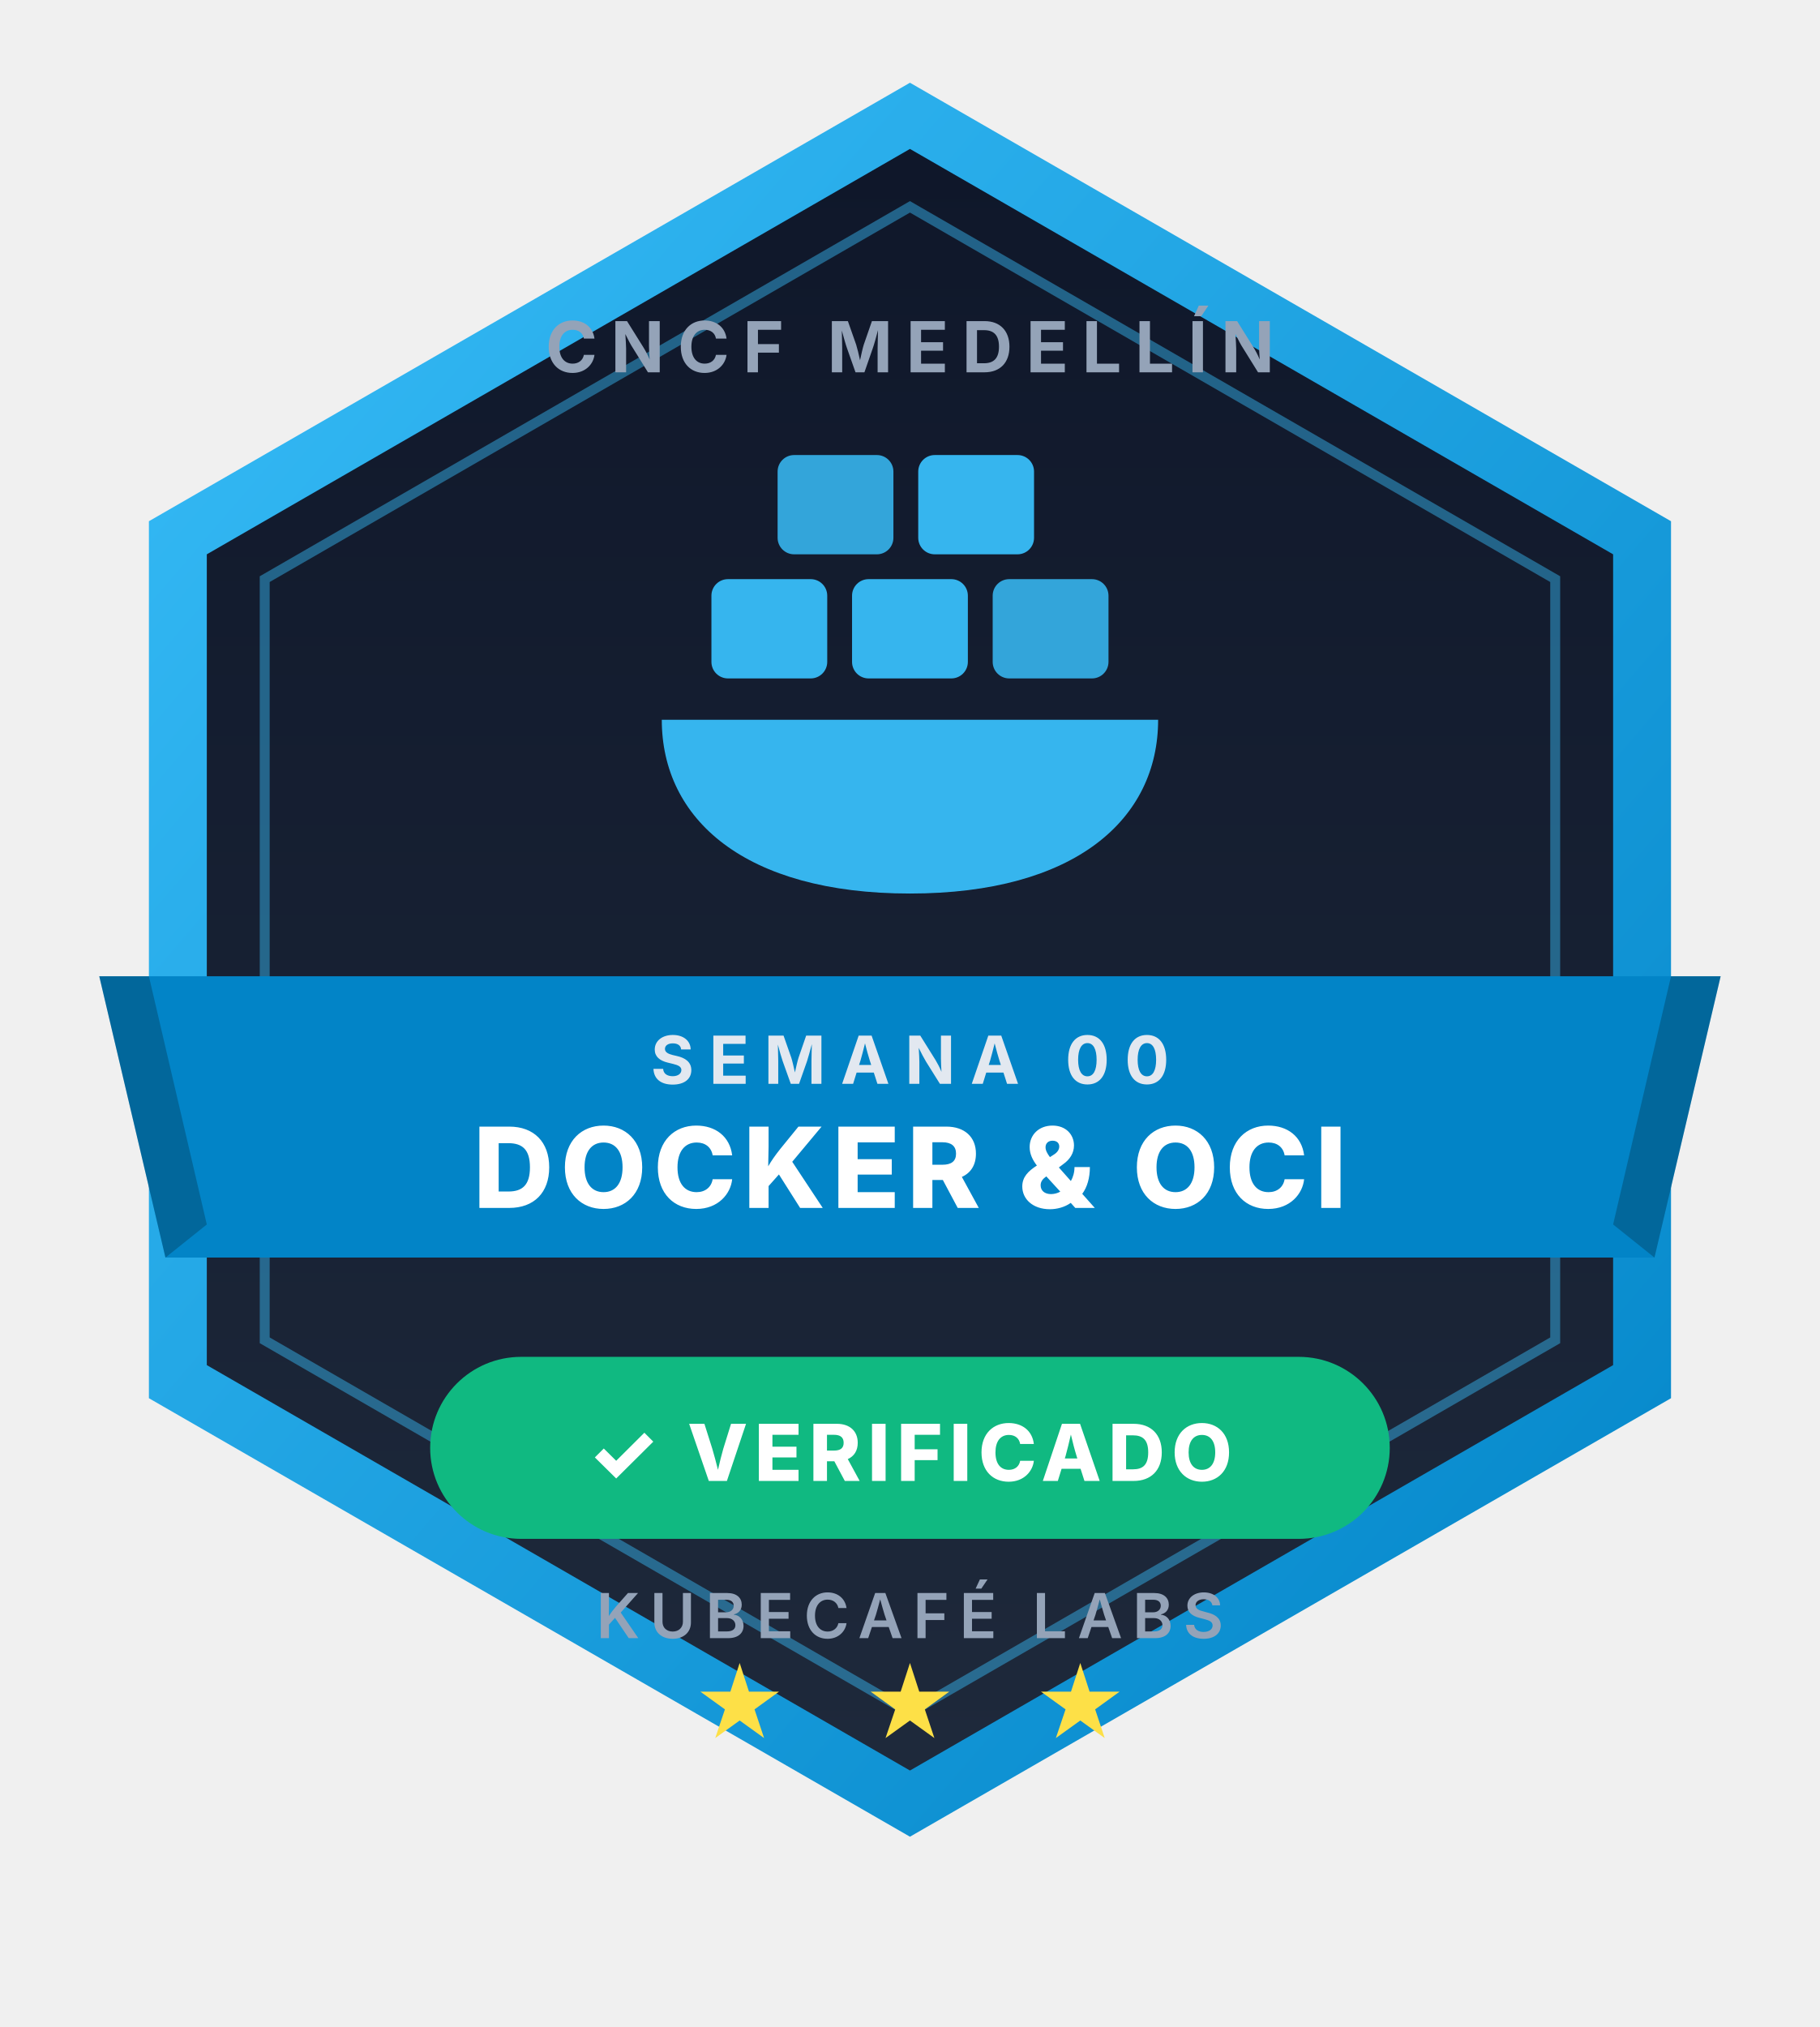
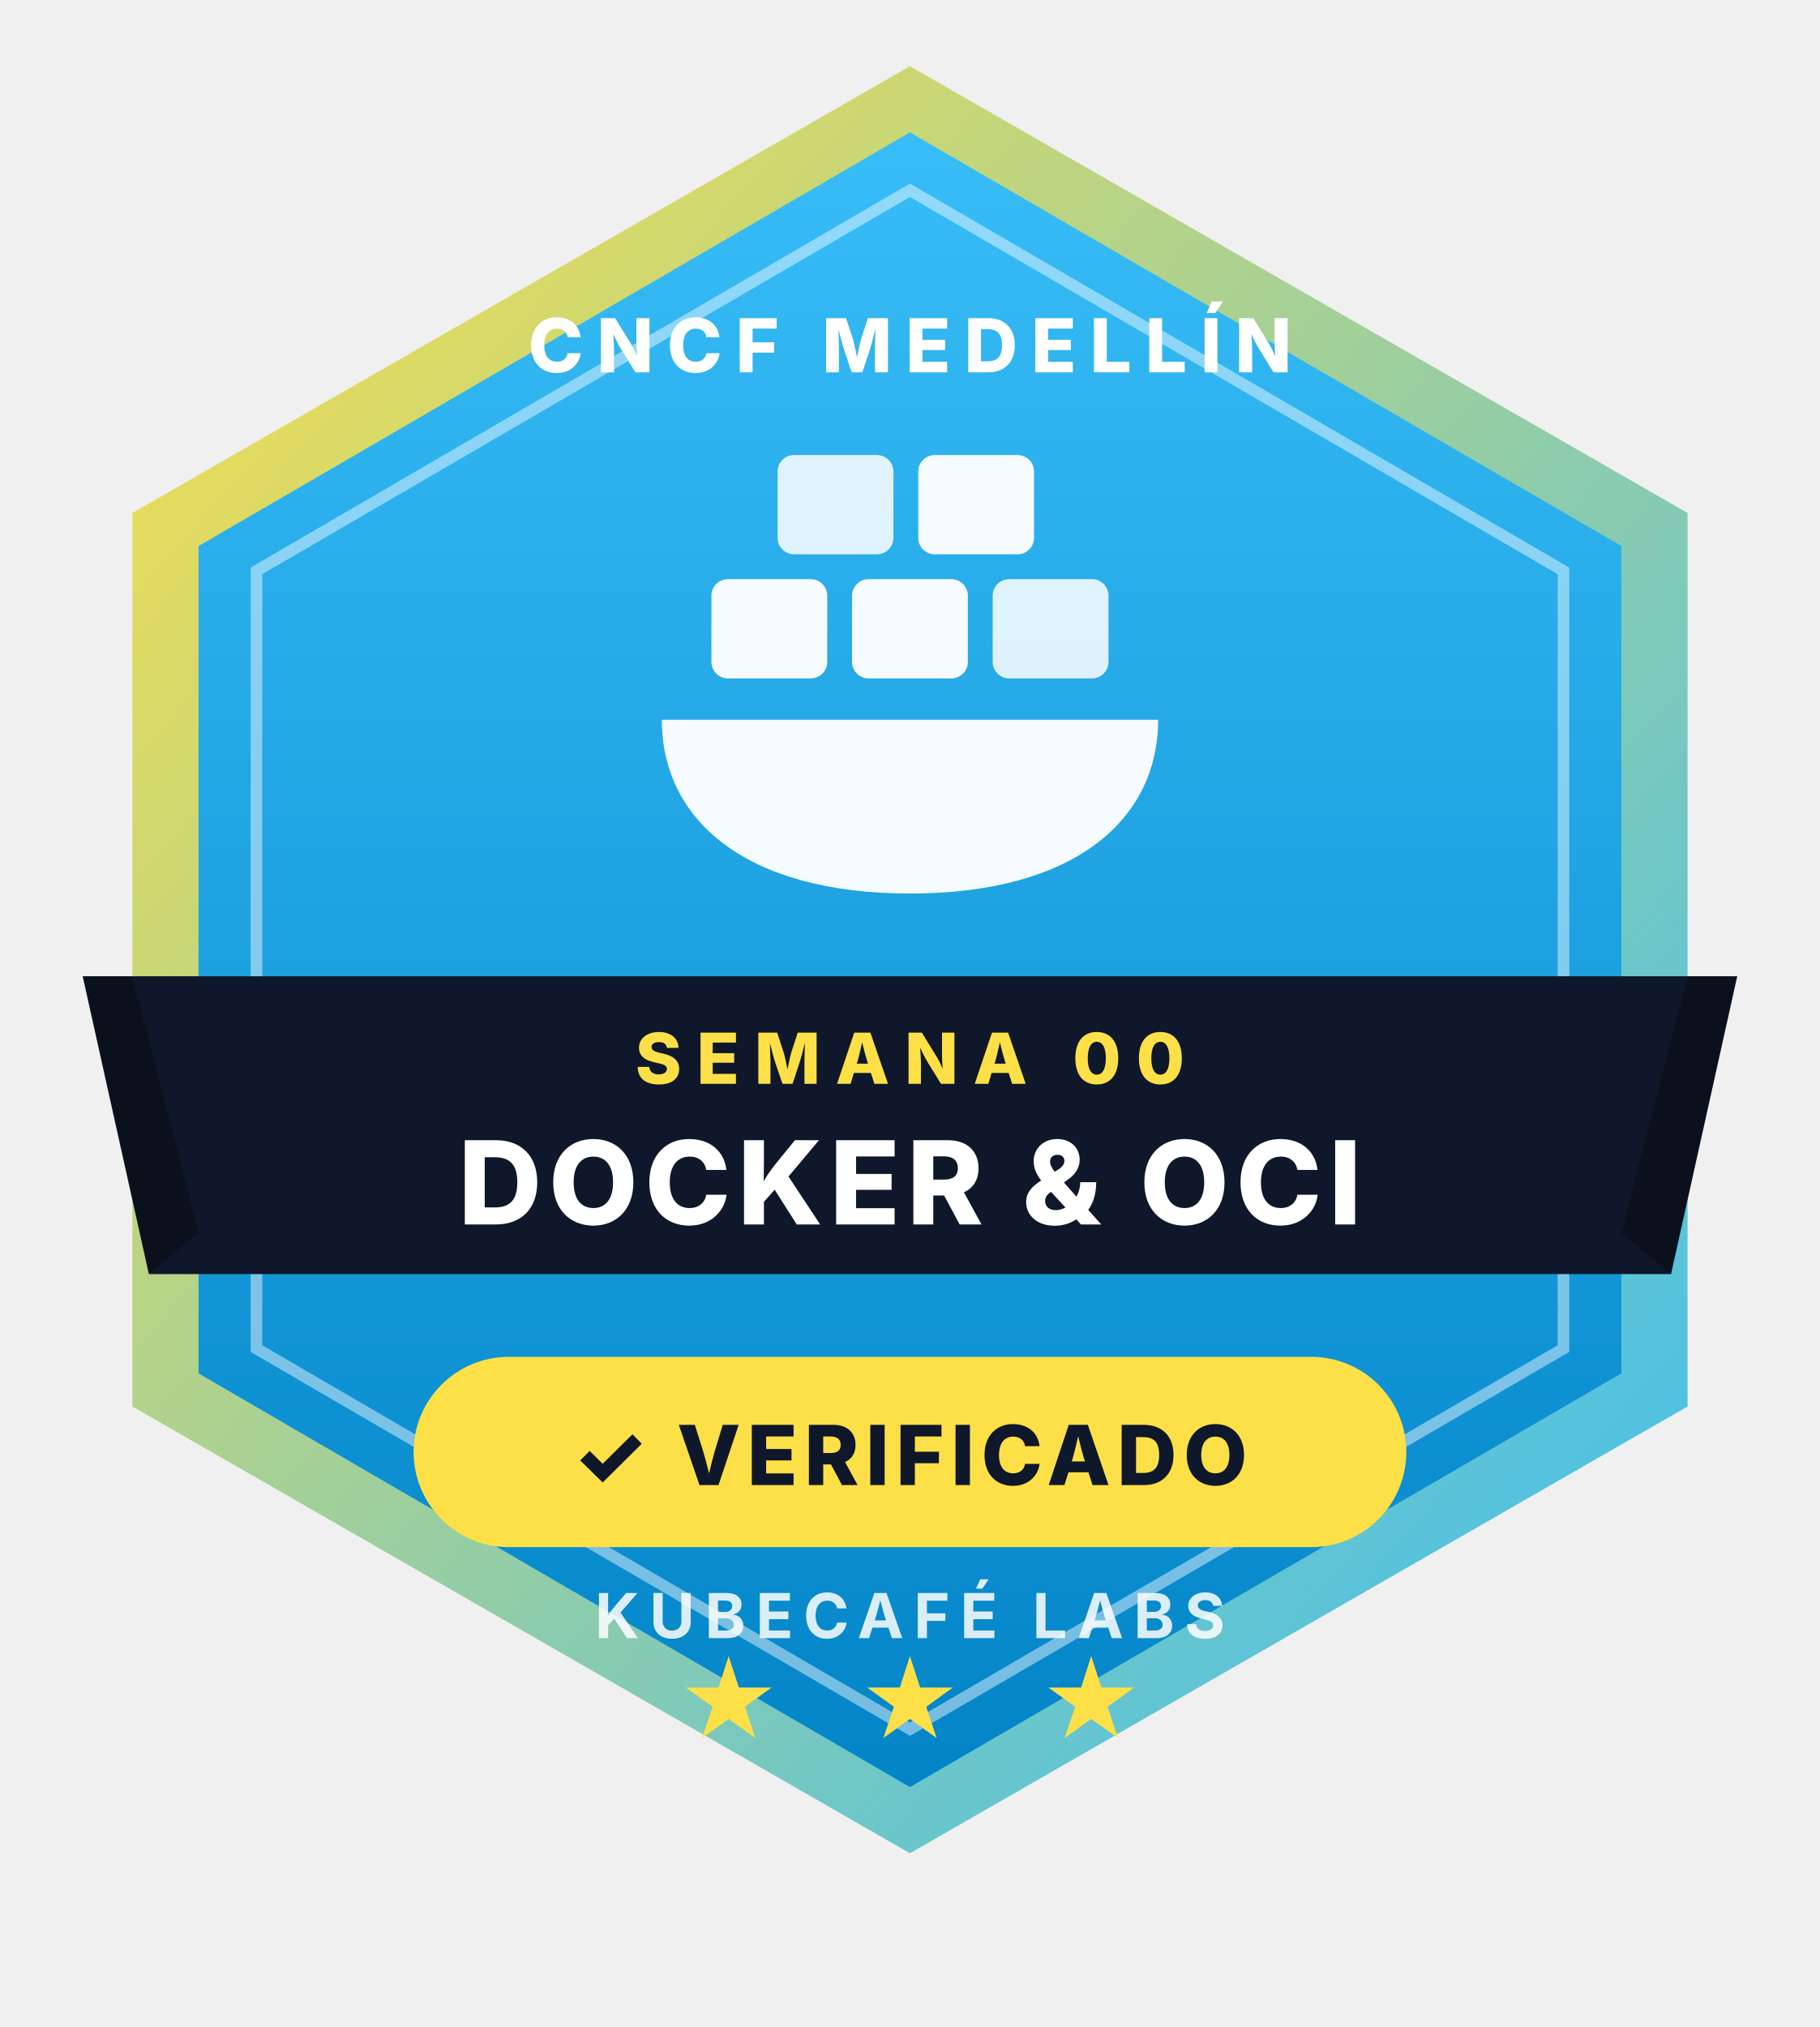
<svg xmlns="http://www.w3.org/2000/svg" viewBox="0 0 220 245" width="220" height="245">
  <defs>
    <linearGradient id="b_semana-00_completado" x1="0%" y1="0%" x2="100%" y2="100%">
+       <stop offset="0%" stop-color="#FDE047" />
+       <stop offset="100%" stop-color="#38BDF8" />
+     </linearGradient>
+     <linearGradient id="bg_semana-00_completado" x1="0%" y1="0%" x2="0%" y2="100%">
      <stop offset="0%" stop-color="#38BDF8" />
      <stop offset="100%" stop-color="#0284C7" />
    </linearGradient>
-     <linearGradient id="bg_semana-00_completado" x1="0%" y1="0%" x2="0%" y2="100%">
-       <stop offset="0%" stop-color="#0F172A" />
-       <stop offset="100%" stop-color="#1E293B" />
-     </linearGradient>
  </defs>
  <g opacity="1">
-     <polygon points="110,10 202,63 202,169 110,222 18,169 18,63" fill="url(#b_semana-00_completado)" />
-     <polygon points="110,18 195,67 195,165 110,214 25,165 25,67" fill="url(#bg_semana-00_completado)" />
-     <polygon points="110,25 188,70 188,162 110,207 32,162 32,70" fill="none" stroke="#38BDF8" stroke-width="1.2" stroke-opacity="0.45" />
-     <text x="110" y="45" text-anchor="middle" font-family="system-ui,-apple-system,sans-serif" font-size="8.5" font-weight="700" fill="#94A3B8" letter-spacing="1.6">CNCF MEDELLÍN</text>
-     <g color="#38BDF8">
+     <polygon points="110,8 204,62 204,170 110,224 16,170 16,62" fill="url(#b_semana-00_completado)" />
+     <polygon points="110,16 196,66 196,166 110,216 24,166 24,66" fill="url(#bg_semana-00_completado)" />
+     <polygon points="110,23 189,69 189,163 110,209 31,163 31,69" fill="none" stroke="#FFFFFF" stroke-width="1.4" stroke-opacity="0.45" />
+     <text x="110" y="45" text-anchor="middle" font-family="system-ui,-apple-system,sans-serif" font-size="9" font-weight="800" fill="#FFFFFF" letter-spacing="1.6">CNCF MEDELLÍN</text>
+     <g color="#FFFFFF">
      <rect x="86" y="70" width="14" height="12" rx="2" fill="currentColor" opacity="0.95" />
      <rect x="103" y="70" width="14" height="12" rx="2" fill="currentColor" opacity="0.95" />
      <rect x="120" y="70" width="14" height="12" rx="2" fill="currentColor" opacity="0.85" />
      <rect x="94" y="55" width="14" height="12" rx="2" fill="currentColor" opacity="0.85" />
      <rect x="111" y="55" width="14" height="12" rx="2" fill="currentColor" opacity="0.95" />
      <path d="M80 87 h60 c0 12 -10 21 -30 21 c-20 0 -30 -9 -30 -21 z" fill="currentColor" opacity="0.95" />
    </g>
-     <polygon points="12,118 208,118 200,152 20,152" fill="#0284C7" />
-     <polygon points="12,118 20,152 25,148 18,118" fill="#000000" opacity="0.22" />
-     <polygon points="208,118 200,152 195,148 202,118" fill="#000000" opacity="0.22" />
-     <text x="110" y="131" text-anchor="middle" font-family="system-ui,-apple-system,sans-serif" font-size="8" font-weight="700" fill="#E2E8F0" letter-spacing="1.8">SEMANA 00</text>
-     <text x="110" y="146" text-anchor="middle" font-family="system-ui,-apple-system,sans-serif" font-size="13.5" font-weight="800" fill="#FFFFFF" letter-spacing="0.8">DOCKER &amp; OCI</text>
-     <rect x="52" y="164" width="116" height="22" rx="11" fill="#10B981" />
-     <text x="110" y="179" text-anchor="middle" font-family="system-ui,-apple-system,sans-serif" font-size="9.5" font-weight="800" fill="#FFFFFF" letter-spacing="0.8">✓ VERIFICADO</text>
-     <text x="110" y="198" text-anchor="middle" font-family="system-ui,-apple-system,sans-serif" font-size="7.5" font-weight="600" fill="#94A3B8" letter-spacing="1.2">KUBECAFÉ LABS</text>
-     <text x="110" y="210" text-anchor="middle" font-family="system-ui,-apple-system,sans-serif" font-size="11" fill="#FDE047" letter-spacing="3">★ ★ ★</text>
+     <polygon points="10,118 210,118 202,154 18,154" fill="#0F172A" />
+     <polygon points="10,118 18,154 24,149 16,118" fill="#000000" opacity="0.3" />
+     <polygon points="210,118 202,154 196,149 204,118" fill="#000000" opacity="0.3" />
+     <text x="110" y="131" text-anchor="middle" font-family="system-ui,-apple-system,sans-serif" font-size="8.5" font-weight="800" fill="#FDE047" letter-spacing="1.8">SEMANA 00</text>
+     <text x="110" y="148" text-anchor="middle" font-family="system-ui,-apple-system,sans-serif" font-size="14" font-weight="800" fill="#FFFFFF" letter-spacing="0.8">DOCKER &amp; OCI</text>
+     <rect x="50" y="164" width="120" height="23" rx="11.5" fill="#FDE047" />
+     <text x="110" y="179.5" text-anchor="middle" font-family="system-ui,-apple-system,sans-serif" font-size="10" font-weight="800" fill="#0F172A" letter-spacing="0.8">✓ VERIFICADO</text>
+     <text x="110" y="198" text-anchor="middle" font-family="system-ui,-apple-system,sans-serif" font-size="7.5" font-weight="700" fill="#FFFFFF" opacity="0.85" letter-spacing="1.2">KUBECAFÉ LABS</text>
+     <text x="110" y="210" text-anchor="middle" font-family="system-ui,-apple-system,sans-serif" font-size="12" fill="#FDE047" letter-spacing="3">★ ★ ★</text>
  </g>
</svg>
